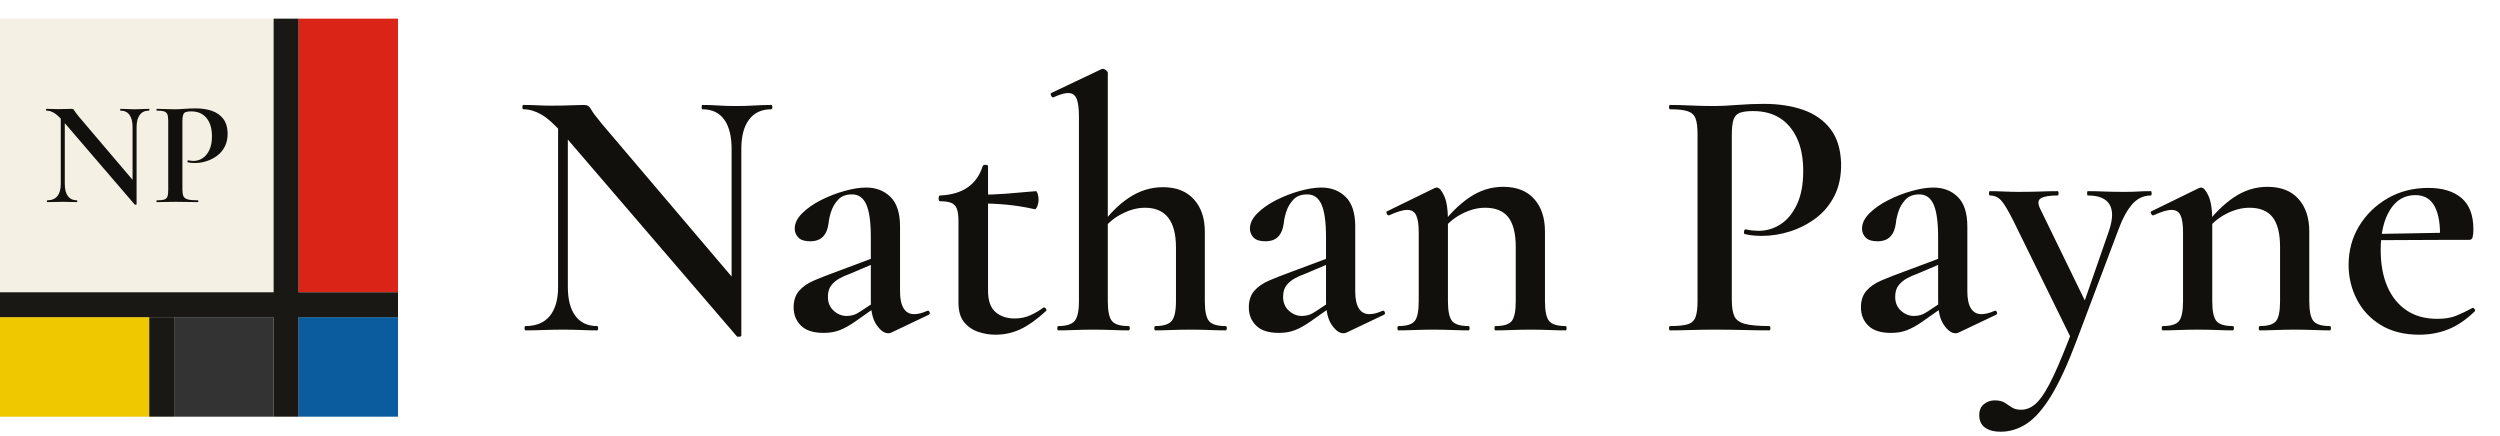
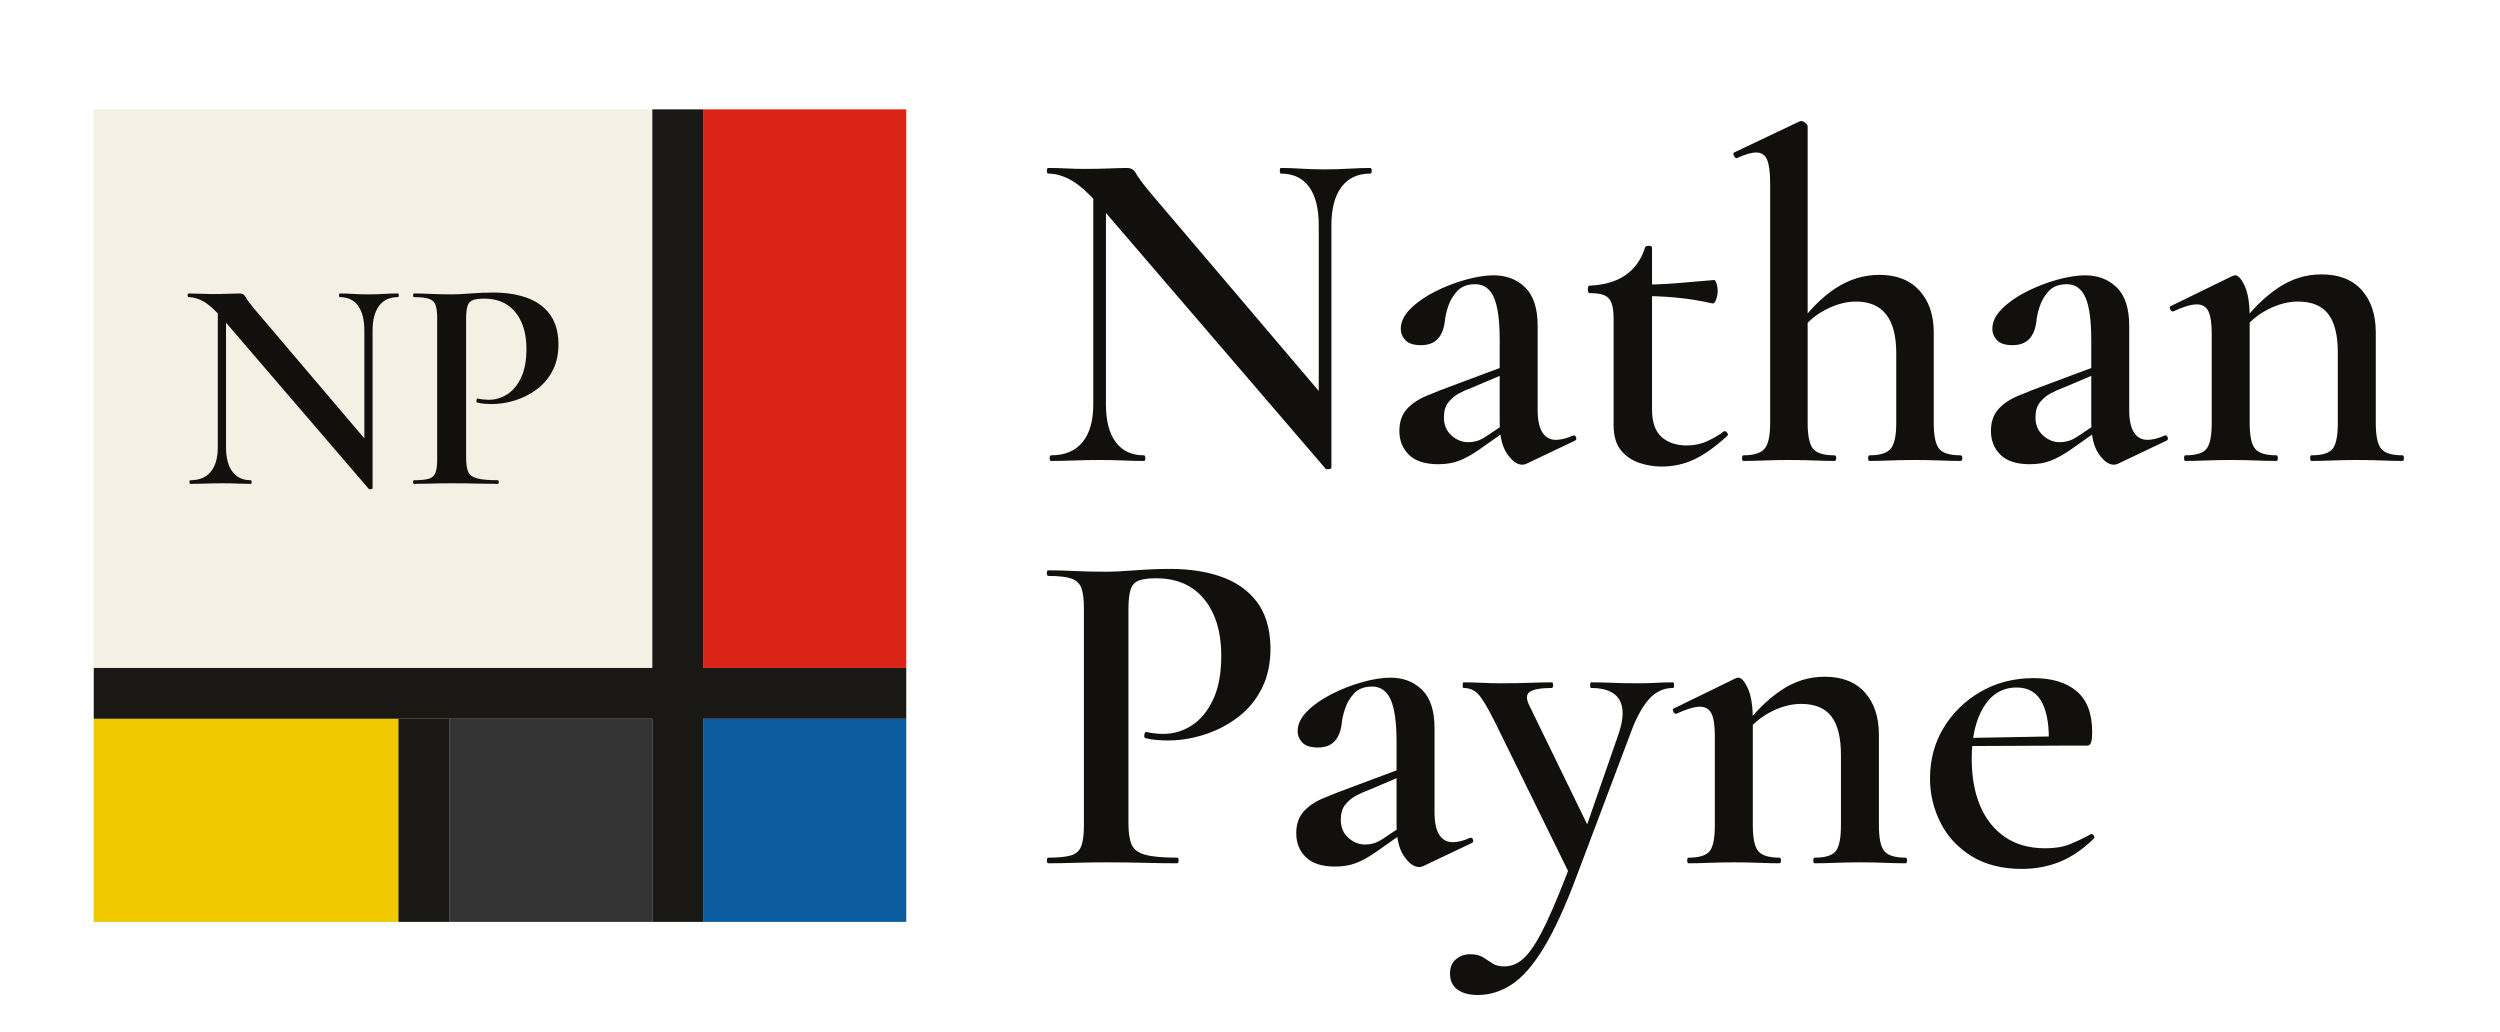
- <svg xmlns="http://www.w3.org/2000/svg" viewBox="0 0 402 70" width="402" height="70" role="img" aria-labelledby="t d">
-   <g transform="translate(0 3)">
-     <g transform="scale(1)">
-       <rect x="0" y="0" width="64" height="64" fill="#f5f0e4" />
-       <rect x="48" y="0" width="16" height="44" fill="#da2418" />
-       <rect x="48" y="48" width="16" height="16" fill="#0a5c9e" />
-       <rect x="0" y="48" width="24" height="16" fill="#f0c800" />
-       <rect x="28" y="48" width="16" height="16" fill="#333333" />
-       <rect x="44" y="0" width="4" height="64" fill="#1a1814" />
-       <rect x="0" y="44" width="64" height="4" fill="#1a1814" />
-       <rect x="24" y="48" width="4" height="16" fill="#1a1814" />
-       <path d="M3-2.904L3-2.904L3-14.448L3.648-14.400L3.648-2.904Q3.648-1.632 4.152-0.960Q4.656-0.288 5.592-0.288L5.592-0.288Q5.664-0.288 5.664-0.144Q5.664 0 5.592 0L5.592 0Q5.088 0 4.548-0.024Q4.008-0.048 3.360-0.048L3.360-0.048Q2.664-0.048 2.028-0.024Q1.392 0 0.840 0L0.840 0Q0.768 0 0.768-0.144Q0.768-0.288 0.840-0.288L0.840-0.288Q1.896-0.288 2.448-0.960Q3-1.632 3-2.904ZM15-3.048L15.192 0.336Q15.192 0.408 15.072 0.420Q14.952 0.432 14.904 0.408L14.904 0.408L3.360-13.032Q2.496-14.016 1.884-14.364Q1.272-14.712 0.696-14.712L0.696-14.712Q0.624-14.712 0.624-14.856Q0.624-15 0.696-15L0.696-15Q1.152-15 1.632-14.976Q2.112-14.952 2.520-14.952L2.520-14.952Q3.240-14.952 3.828-14.976Q4.416-15 4.728-15L4.728-15Q5.040-15 5.184-14.724Q5.328-14.448 5.904-13.752L5.904-13.752L15-3.048ZM15.192-12.072L15.192-12.072L15.192 0.336L14.544-0.384L14.544-12.072Q14.544-13.344 14.052-14.028Q13.560-14.712 12.600-14.712L12.600-14.712Q12.552-14.712 12.552-14.856Q12.552-15 12.600-15L12.600-15Q13.104-15 13.656-14.964Q14.208-14.928 14.856-14.928L14.856-14.928Q15.480-14.928 16.080-14.964Q16.680-15 17.184-15L17.184-15Q17.256-15 17.256-14.856Q17.256-14.712 17.184-14.712L17.184-14.712Q16.224-14.712 15.708-14.028Q15.192-13.344 15.192-12.072Z M22.560-13.008L22.560-2.040Q22.560-1.320 22.728-0.948Q22.896-0.576 23.436-0.432Q23.976-0.288 25.056-0.288L25.056-0.288Q25.128-0.288 25.128-0.144Q25.128 0 25.056 0L25.056 0Q24.288 0 23.388-0.024Q22.488-0.048 21.432-0.048L21.432-0.048Q20.592-0.048 19.824-0.024Q19.056 0 18.456 0L18.456 0Q18.384 0 18.384-0.144Q18.384-0.288 18.456-0.288L18.456-0.288Q19.248-0.288 19.632-0.408Q20.016-0.528 20.148-0.888Q20.280-1.248 20.280-1.944L20.280-1.944L20.280-13.056Q20.280-13.752 20.148-14.100Q20.016-14.448 19.632-14.580Q19.248-14.712 18.456-14.712L18.456-14.712Q18.384-14.712 18.384-14.856Q18.384-15 18.456-15L18.456-15Q19.056-15 19.812-14.964Q20.568-14.928 21.408-14.928L21.408-14.928Q21.984-14.928 22.908-15Q23.832-15.072 24.696-15.072L24.696-15.072Q26.160-15.072 27.300-14.676Q28.440-14.280 29.112-13.416Q29.784-12.552 29.832-11.136L29.832-11.136Q29.856-9.888 29.400-8.976Q28.944-8.064 28.164-7.476Q27.384-6.888 26.448-6.588Q25.512-6.288 24.576-6.288L24.576-6.288Q24.312-6.288 24.012-6.312Q23.712-6.336 23.424-6.408L23.424-6.408Q23.352-6.432 23.376-6.588Q23.400-6.744 23.496-6.720L23.496-6.720Q23.688-6.672 23.928-6.648Q24.168-6.624 24.336-6.624L24.336-6.624Q25.128-6.624 25.800-7.056Q26.472-7.488 26.892-8.376Q27.312-9.264 27.312-10.608L27.312-10.608Q27.312-11.880 26.904-12.768Q26.496-13.656 25.764-14.124Q25.032-14.592 23.976-14.592L23.976-14.592Q23.424-14.592 23.112-14.484Q22.800-14.376 22.680-14.040Q22.560-13.704 22.560-13.008L22.560-13.008Z" fill="#11100d" transform="translate(6.771 29.5)" />
-     </g>
-     <path d="M7.250-7.018L7.250-7.018L7.250-34.916L8.816-34.800L8.816-7.018Q8.816-3.944 10.034-2.320Q11.252-0.696 13.514-0.696L13.514-0.696Q13.688-0.696 13.688-0.348Q13.688 0 13.514 0L13.514 0Q12.296 0 10.991-0.058Q9.686-0.116 8.120-0.116L8.120-0.116Q6.438-0.116 4.901-0.058Q3.364 0 2.030 0L2.030 0Q1.856 0 1.856-0.348Q1.856-0.696 2.030-0.696L2.030-0.696Q4.582-0.696 5.916-2.320Q7.250-3.944 7.250-7.018ZM36.250-7.366L36.714 0.812Q36.714 0.986 36.424 1.015Q36.134 1.044 36.018 0.986L36.018 0.986L8.120-31.494Q6.032-33.872 4.553-34.713Q3.074-35.554 1.682-35.554L1.682-35.554Q1.508-35.554 1.508-35.902Q1.508-36.250 1.682-36.250L1.682-36.250Q2.784-36.250 3.944-36.192Q5.104-36.134 6.090-36.134L6.090-36.134Q7.830-36.134 9.251-36.192Q10.672-36.250 11.426-36.250L11.426-36.250Q12.180-36.250 12.528-35.583Q12.876-34.916 14.268-33.234L14.268-33.234L36.250-7.366ZM36.714-29.174L36.714-29.174L36.714 0.812L35.148-0.928L35.148-29.174Q35.148-32.248 33.959-33.901Q32.770-35.554 30.450-35.554L30.450-35.554Q30.334-35.554 30.334-35.902Q30.334-36.250 30.450-36.250L30.450-36.250Q31.668-36.250 33.002-36.163Q34.336-36.076 35.902-36.076L35.902-36.076Q37.410-36.076 38.860-36.163Q40.310-36.250 41.528-36.250L41.528-36.250Q41.702-36.250 41.702-35.902Q41.702-35.554 41.528-35.554L41.528-35.554Q39.208-35.554 37.961-33.901Q36.714-32.248 36.714-29.174Z M66.816-2.494L60.842 0.348Q60.610 0.464 60.320 0.464L60.320 0.464Q59.392 0.464 58.464-0.870Q57.536-2.204 57.536-4.756L57.536-4.756L57.536-14.964Q57.536-18.618 56.811-20.242Q56.086-21.866 54.520-21.866L54.520-21.866Q53.070-21.866 52.287-21.025Q51.504-20.184 51.156-19.111Q50.808-18.038 50.750-17.284L50.750-17.284Q50.576-15.834 49.851-15.080Q49.126-14.326 47.792-14.326L47.792-14.326Q46.458-14.326 45.878-14.935Q45.298-15.544 45.298-16.356L45.298-16.356Q45.298-17.632 46.487-18.821Q47.676-20.010 49.503-20.938Q51.330-21.866 53.302-22.417Q55.274-22.968 56.782-22.968L56.782-22.968Q59.160-22.968 60.697-21.460Q62.234-19.952 62.234-16.704L62.234-16.704L62.234-6.264Q62.234-4.466 62.814-3.538Q63.394-2.610 64.496-2.610L64.496-2.610Q65.424-2.610 66.584-3.132L66.584-3.132Q66.874-3.248 66.990-2.929Q67.106-2.610 66.816-2.494L66.816-2.494ZM49.938 0.406L49.938 0.406Q47.502 0.406 46.313-0.754Q45.124-1.914 45.124-3.712L45.124-3.712Q45.124-5.336 45.994-6.351Q46.864-7.366 48.430-8.033Q49.996-8.700 51.910-9.396L51.910-9.396L58.116-11.716L58.290-10.846L54.056-9.048Q53.360-8.816 52.548-8.381Q51.736-7.946 51.185-7.250Q50.634-6.554 50.634-5.394L50.634-5.394Q50.634-4.002 51.562-3.161Q52.490-2.320 53.650-2.320L53.650-2.320Q54.172-2.320 54.694-2.465Q55.216-2.610 55.912-3.074L55.912-3.074L59.044-5.162L59.102-4.292L54.984-1.392Q53.650-0.464 52.519-0.029Q51.388 0.406 49.938 0.406Z M77.546 0.696L77.546 0.696Q76.154 0.696 74.791 0.232Q73.428-0.232 72.529-1.334Q71.630-2.436 71.630-4.466L71.630-4.466L71.630-17.574Q71.630-18.850 71.369-19.546Q71.108-20.242 70.470-20.503Q69.832-20.764 68.672-20.764L68.672-20.764Q68.440-20.764 68.440-21.228Q68.440-21.692 68.672-21.692L68.672-21.692Q71.398-21.808 73.109-22.997Q74.820-24.186 75.516-26.390L75.516-26.390Q75.574-26.622 75.980-26.622Q76.386-26.622 76.386-26.390L76.386-26.390L76.386-6.380Q76.386-4.002 77.575-2.958Q78.764-1.914 80.678-1.914L80.678-1.914Q82.070-1.914 83.259-2.465Q84.448-3.016 85.260-3.654L85.260-3.654Q85.434-3.770 85.666-3.509Q85.898-3.248 85.666-3.074L85.666-3.074Q83.520-1.102 81.635-0.203Q79.750 0.696 77.546 0.696ZM83.868-19.488L83.868-19.488Q81.548-20.010 79.373-20.213Q77.198-20.416 74.704-20.416L74.704-20.416L74.704-21.808Q77.082-21.808 79.315-21.982Q81.548-22.156 84.100-22.388L84.100-22.388Q84.216-22.388 84.361-21.982Q84.506-21.576 84.506-20.996L84.506-20.996Q84.506-20.474 84.303-19.952Q84.100-19.430 83.868-19.488Z M87.696 0L87.696 0Q87.522 0 87.522-0.348Q87.522-0.696 87.696-0.696L87.696-0.696Q89.610-0.696 90.306-1.508Q91.002-2.320 91.002-4.698L91.002-4.698L91.002-34.336Q91.002-36.366 90.625-37.265Q90.248-38.164 89.262-38.164L89.262-38.164Q88.392-38.164 86.884-37.468L86.884-37.468Q86.710-37.410 86.536-37.729Q86.362-38.048 86.536-38.164L86.536-38.164L94.598-41.992Q94.714-42.050 94.743-42.050Q94.772-42.050 94.830-42.050L94.830-42.050Q95.120-42.050 95.381-41.818Q95.642-41.586 95.642-41.412L95.642-41.412L95.642-4.698Q95.642-2.320 96.309-1.508Q96.976-0.696 98.948-0.696L98.948-0.696Q99.180-0.696 99.180-0.348Q99.180 0 98.948 0L98.948 0Q97.846 0 96.425-0.058Q95.004-0.116 93.322-0.116L93.322-0.116Q91.698-0.116 90.248-0.058Q88.798 0 87.696 0ZM103.298 0L103.298 0Q103.124 0 103.124-0.348Q103.124-0.696 103.298-0.696L103.298-0.696Q105.212-0.696 105.908-1.508Q106.604-2.320 106.604-4.698L106.604-4.698L106.604-13.340Q106.604-19.720 101.616-19.720L101.616-19.720Q99.760-19.720 97.788-18.676Q95.816-17.632 94.598-15.834L94.598-15.834L94.308-16.530Q96.512-19.662 99.064-21.344Q101.616-23.026 104.516-23.026L104.516-23.026Q107.706-23.026 109.475-21.083Q111.244-19.140 111.244-15.892L111.244-15.892L111.244-4.698Q111.244-2.320 111.911-1.508Q112.578-0.696 114.550-0.696L114.550-0.696Q114.782-0.696 114.782-0.348Q114.782 0 114.550 0L114.550 0Q113.448 0 112.027-0.058Q110.606-0.116 108.924-0.116L108.924-0.116Q107.300-0.116 105.850-0.058Q104.400 0 103.298 0Z M140.012-2.494L134.038 0.348Q133.806 0.464 133.516 0.464L133.516 0.464Q132.588 0.464 131.660-0.870Q130.732-2.204 130.732-4.756L130.732-4.756L130.732-14.964Q130.732-18.618 130.007-20.242Q129.282-21.866 127.716-21.866L127.716-21.866Q126.266-21.866 125.483-21.025Q124.700-20.184 124.352-19.111Q124.004-18.038 123.946-17.284L123.946-17.284Q123.772-15.834 123.047-15.080Q122.322-14.326 120.988-14.326L120.988-14.326Q119.654-14.326 119.074-14.935Q118.494-15.544 118.494-16.356L118.494-16.356Q118.494-17.632 119.683-18.821Q120.872-20.010 122.699-20.938Q124.526-21.866 126.498-22.417Q128.470-22.968 129.978-22.968L129.978-22.968Q132.356-22.968 133.893-21.460Q135.430-19.952 135.430-16.704L135.430-16.704L135.430-6.264Q135.430-4.466 136.010-3.538Q136.590-2.610 137.692-2.610L137.692-2.610Q138.620-2.610 139.780-3.132L139.780-3.132Q140.070-3.248 140.186-2.929Q140.302-2.610 140.012-2.494L140.012-2.494ZM123.134 0.406L123.134 0.406Q120.698 0.406 119.509-0.754Q118.320-1.914 118.320-3.712L118.320-3.712Q118.320-5.336 119.190-6.351Q120.060-7.366 121.626-8.033Q123.192-8.700 125.106-9.396L125.106-9.396L131.312-11.716L131.486-10.846L127.252-9.048Q126.556-8.816 125.744-8.381Q124.932-7.946 124.381-7.250Q123.830-6.554 123.830-5.394L123.830-5.394Q123.830-4.002 124.758-3.161Q125.686-2.320 126.846-2.320L126.846-2.320Q127.368-2.320 127.890-2.465Q128.412-2.610 129.108-3.074L129.108-3.074L132.240-5.162L132.298-4.292L128.180-1.392Q126.846-0.464 125.715-0.029Q124.584 0.406 123.134 0.406Z M157.992 0L157.992 0Q157.818 0 157.818-0.348Q157.818-0.696 157.992-0.696L157.992-0.696Q159.964-0.696 160.602-1.508Q161.240-2.320 161.240-4.698L161.240-4.698L161.240-13.398Q161.240-16.646 160.051-18.183Q158.862-19.720 156.310-19.720L156.310-19.720Q154.454-19.720 152.511-18.705Q150.568-17.690 149.292-15.892L149.292-15.892L149.002-16.588Q151.264-19.662 153.787-21.373Q156.310-23.084 159.210-23.084L159.210-23.084Q162.458-23.084 164.198-21.141Q165.938-19.198 165.938-15.892L165.938-15.892L165.938-4.698Q165.938-2.320 166.605-1.508Q167.272-0.696 169.244-0.696L169.244-0.696Q169.418-0.696 169.418-0.348Q169.418 0 169.244 0L169.244 0Q168.142 0 166.692-0.058Q165.242-0.116 163.618-0.116L163.618-0.116Q162.052-0.116 160.573-0.058Q159.094 0 157.992 0ZM142.390 0L142.390 0Q142.216 0 142.216-0.348Q142.216-0.696 142.390-0.696L142.390-0.696Q144.362-0.696 145-1.508Q145.638-2.320 145.638-4.698L145.638-4.698L145.638-15.776Q145.638-17.632 145.232-18.502Q144.826-19.372 143.782-19.372L143.782-19.372Q143.260-19.372 142.506-19.140Q141.752-18.908 140.882-18.502L140.882-18.502Q140.650-18.444 140.505-18.763Q140.360-19.082 140.534-19.140L140.534-19.140L148.132-22.852Q148.422-22.968 148.538-22.968L148.538-22.968Q149.118-22.968 149.727-21.634Q150.336-20.300 150.336-17.748L150.336-17.748L150.336-4.698Q150.336-2.320 151.003-1.508Q151.670-0.696 153.642-0.696L153.642-0.696Q153.816-0.696 153.816-0.348Q153.816 0 153.642 0L153.642 0Q152.540 0 151.090-0.058Q149.640-0.116 148.016-0.116L148.016-0.116Q146.450-0.116 144.971-0.058Q143.492 0 142.390 0Z  M195.982-31.436L195.982-4.930Q195.982-3.190 196.388-2.291Q196.794-1.392 198.099-1.044Q199.404-0.696 202.014-0.696L202.014-0.696Q202.188-0.696 202.188-0.348Q202.188 0 202.014 0L202.014 0Q200.158 0 197.983-0.058Q195.808-0.116 193.256-0.116L193.256-0.116Q191.226-0.116 189.370-0.058Q187.514 0 186.064 0L186.064 0Q185.890 0 185.890-0.348Q185.890-0.696 186.064-0.696L186.064-0.696Q187.978-0.696 188.906-0.986Q189.834-1.276 190.153-2.146Q190.472-3.016 190.472-4.698L190.472-4.698L190.472-31.552Q190.472-33.234 190.153-34.075Q189.834-34.916 188.906-35.235Q187.978-35.554 186.064-35.554L186.064-35.554Q185.890-35.554 185.890-35.902Q185.890-36.250 186.064-36.250L186.064-36.250Q187.514-36.250 189.341-36.163Q191.168-36.076 193.198-36.076L193.198-36.076Q194.590-36.076 196.823-36.250Q199.056-36.424 201.144-36.424L201.144-36.424Q204.682-36.424 207.437-35.467Q210.192-34.510 211.816-32.422Q213.440-30.334 213.556-26.912L213.556-26.912Q213.614-23.896 212.512-21.692Q211.410-19.488 209.525-18.067Q207.640-16.646 205.378-15.921Q203.116-15.196 200.854-15.196L200.854-15.196Q200.216-15.196 199.491-15.254Q198.766-15.312 198.070-15.486L198.070-15.486Q197.896-15.544 197.954-15.921Q198.012-16.298 198.244-16.240L198.244-16.240Q198.708-16.124 199.288-16.066Q199.868-16.008 200.274-16.008L200.274-16.008Q202.188-16.008 203.812-17.052Q205.436-18.096 206.451-20.242Q207.466-22.388 207.466-25.636L207.466-25.636Q207.466-28.710 206.480-30.856Q205.494-33.002 203.725-34.133Q201.956-35.264 199.404-35.264L199.404-35.264Q198.070-35.264 197.316-35.003Q196.562-34.742 196.272-33.930Q195.982-33.118 195.982-31.436L195.982-31.436Z M238.438-2.494L232.464 0.348Q232.232 0.464 231.942 0.464L231.942 0.464Q231.014 0.464 230.086-0.870Q229.158-2.204 229.158-4.756L229.158-4.756L229.158-14.964Q229.158-18.618 228.433-20.242Q227.708-21.866 226.142-21.866L226.142-21.866Q224.692-21.866 223.909-21.025Q223.126-20.184 222.778-19.111Q222.430-18.038 222.372-17.284L222.372-17.284Q222.198-15.834 221.473-15.080Q220.748-14.326 219.414-14.326L219.414-14.326Q218.080-14.326 217.500-14.935Q216.920-15.544 216.920-16.356L216.920-16.356Q216.920-17.632 218.109-18.821Q219.298-20.010 221.125-20.938Q222.952-21.866 224.924-22.417Q226.896-22.968 228.404-22.968L228.404-22.968Q230.782-22.968 232.319-21.460Q233.856-19.952 233.856-16.704L233.856-16.704L233.856-6.264Q233.856-4.466 234.436-3.538Q235.016-2.610 236.118-2.610L236.118-2.610Q237.046-2.610 238.206-3.132L238.206-3.132Q238.496-3.248 238.612-2.929Q238.728-2.610 238.438-2.494L238.438-2.494ZM221.560 0.406L221.560 0.406Q219.124 0.406 217.935-0.754Q216.746-1.914 216.746-3.712L216.746-3.712Q216.746-5.336 217.616-6.351Q218.486-7.366 220.052-8.033Q221.618-8.700 223.532-9.396L223.532-9.396L229.738-11.716L229.912-10.846L225.678-9.048Q224.982-8.816 224.170-8.381Q223.358-7.946 222.807-7.250Q222.256-6.554 222.256-5.394L222.256-5.394Q222.256-4.002 223.184-3.161Q224.112-2.320 225.272-2.320L225.272-2.320Q225.794-2.320 226.316-2.465Q226.838-2.610 227.534-3.074L227.534-3.074L230.666-5.162L230.724-4.292L226.606-1.392Q225.272-0.464 224.141-0.029Q223.010 0.406 221.560 0.406Z M263.378-22.388L263.378-22.388Q263.494-22.388 263.494-22.040Q263.494-21.692 263.378-21.692L263.378-21.692Q261.580-21.692 260.333-20.242Q259.086-18.792 258.100-16.066L258.100-16.066L251.430 1.624Q249.342 7.192 247.399 10.411Q245.456 13.630 243.455 14.964Q241.454 16.298 239.192 16.298L239.192 16.298Q237.626 16.298 236.698 15.631Q235.770 14.964 235.770 13.630L235.770 13.630Q235.770 12.470 236.524 11.861Q237.278 11.252 238.264 11.252L238.264 11.252Q239.250 11.252 239.859 11.629Q240.468 12.006 241.019 12.383Q241.570 12.760 242.498 12.760L242.498 12.760Q243.948 12.760 245.137 11.513Q246.326 10.266 247.718 7.308Q249.110 4.350 251.024-0.754L251.024-0.754L250.850 1.914L241.280-17.574Q240.004-20.126 239.279-20.909Q238.554-21.692 237.452-21.692L237.452-21.692Q237.336-21.692 237.336-22.040Q237.336-22.388 237.452-22.388L237.452-22.388Q238.554-22.388 239.743-22.330Q240.932-22.272 242.034-22.272L242.034-22.272Q244.064-22.272 245.601-22.330Q247.138-22.388 248.356-22.388L248.356-22.388Q248.530-22.388 248.530-22.040Q248.530-21.692 248.356-21.692L248.356-21.692Q246.384-21.692 245.659-21.228Q244.934-20.764 245.630-19.430L245.630-19.430L253.170-3.944L251.372-0.870L256.650-16.066Q257.578-18.850 256.708-20.271Q255.838-21.692 253.228-21.692L253.228-21.692Q253.112-21.692 253.112-22.040Q253.112-22.388 253.228-22.388L253.228-22.388Q254.620-22.388 255.867-22.330Q257.114-22.272 259.086-22.272L259.086-22.272Q260.420-22.272 261.290-22.330Q262.160-22.388 263.378-22.388Z M280.894 0L280.894 0Q280.720 0 280.720-0.348Q280.720-0.696 280.894-0.696L280.894-0.696Q282.866-0.696 283.504-1.508Q284.142-2.320 284.142-4.698L284.142-4.698L284.142-13.398Q284.142-16.646 282.953-18.183Q281.764-19.720 279.212-19.720L279.212-19.720Q277.356-19.720 275.413-18.705Q273.470-17.690 272.194-15.892L272.194-15.892L271.904-16.588Q274.166-19.662 276.689-21.373Q279.212-23.084 282.112-23.084L282.112-23.084Q285.360-23.084 287.100-21.141Q288.840-19.198 288.840-15.892L288.840-15.892L288.840-4.698Q288.840-2.320 289.507-1.508Q290.174-0.696 292.146-0.696L292.146-0.696Q292.320-0.696 292.320-0.348Q292.320 0 292.146 0L292.146 0Q291.044 0 289.594-0.058Q288.144-0.116 286.520-0.116L286.520-0.116Q284.954-0.116 283.475-0.058Q281.996 0 280.894 0ZM265.292 0L265.292 0Q265.118 0 265.118-0.348Q265.118-0.696 265.292-0.696L265.292-0.696Q267.264-0.696 267.902-1.508Q268.540-2.320 268.540-4.698L268.540-4.698L268.540-15.776Q268.540-17.632 268.134-18.502Q267.728-19.372 266.684-19.372L266.684-19.372Q266.162-19.372 265.408-19.140Q264.654-18.908 263.784-18.502L263.784-18.502Q263.552-18.444 263.407-18.763Q263.262-19.082 263.436-19.140L263.436-19.140L271.034-22.852Q271.324-22.968 271.440-22.968L271.440-22.968Q272.020-22.968 272.629-21.634Q273.238-20.300 273.238-17.748L273.238-17.748L273.238-4.698Q273.238-2.320 273.905-1.508Q274.572-0.696 276.544-0.696L276.544-0.696Q276.718-0.696 276.718-0.348Q276.718 0 276.544 0L276.544 0Q275.442 0 273.992-0.058Q272.542-0.116 270.918-0.116L270.918-0.116Q269.352-0.116 267.873-0.058Q266.394 0 265.292 0Z M306.530 0.696L306.530 0.696Q302.876 0.696 300.324-0.870Q297.772-2.436 296.467-5.017Q295.162-7.598 295.162-10.498L295.162-10.498Q295.162-13.978 296.844-16.762Q298.526-19.546 301.426-21.228Q304.326-22.910 307.980-22.910L307.980-22.910Q311.402-22.910 313.316-21.286Q315.230-19.662 315.230-16.240L315.230-16.240Q315.230-15.486 315.114-15.022Q314.998-14.558 314.592-14.558L314.592-14.558L309.836-14.558Q310.010-17.922 309.053-19.836Q308.096-21.750 305.892-21.750L305.892-21.750Q303.282-21.750 301.803-19.343Q300.324-16.936 300.324-12.934L300.324-12.934Q300.324-9.570 301.368-7.105Q302.412-4.640 304.442-3.248Q306.472-1.856 309.430-1.856L309.430-1.856Q311.228-1.856 312.446-2.349Q313.664-2.842 315.056-3.596L315.056-3.596Q315.172-3.712 315.375-3.480Q315.578-3.248 315.462-3.074L315.462-3.074Q313.374-1.044 311.199-0.174Q309.024 0.696 306.530 0.696ZM311.460-14.558L298.642-14.500L298.584-15.486L311.460-15.718L311.460-14.558Z" fill="#11100d" transform="translate(82.492 50.125)" />
+ <svg xmlns="http://www.w3.org/2000/svg" viewBox="0 0 320 132" width="320" height="132" role="img" aria-labelledby="t d">
+   <g transform="translate(12 14) scale(1.625)">
+     <rect x="0" y="0" width="64" height="64" fill="#f5f0e4" />
+     <rect x="48" y="0" width="16" height="44" fill="#da2418" />
+     <rect x="48" y="48" width="16" height="16" fill="#0a5c9e" />
+     <rect x="0" y="48" width="24" height="16" fill="#f0c800" />
+     <rect x="28" y="48" width="16" height="16" fill="#333333" />
+     <rect x="44" y="0" width="4" height="64" fill="#1a1814" />
+     <rect x="0" y="44" width="64" height="4" fill="#1a1814" />
+     <rect x="24" y="48" width="4" height="16" fill="#1a1814" />
+     <path d="M3-2.904L3-2.904L3-14.448L3.648-14.400L3.648-2.904Q3.648-1.632 4.152-0.960Q4.656-0.288 5.592-0.288L5.592-0.288Q5.664-0.288 5.664-0.144Q5.664 0 5.592 0L5.592 0Q5.088 0 4.548-0.024Q4.008-0.048 3.360-0.048L3.360-0.048Q2.664-0.048 2.028-0.024Q1.392 0 0.840 0L0.840 0Q0.768 0 0.768-0.144Q0.768-0.288 0.840-0.288L0.840-0.288Q1.896-0.288 2.448-0.960Q3-1.632 3-2.904ZM15-3.048L15.192 0.336Q15.192 0.408 15.072 0.420Q14.952 0.432 14.904 0.408L14.904 0.408L3.360-13.032Q2.496-14.016 1.884-14.364Q1.272-14.712 0.696-14.712L0.696-14.712Q0.624-14.712 0.624-14.856Q0.624-15 0.696-15L0.696-15Q1.152-15 1.632-14.976Q2.112-14.952 2.520-14.952L2.520-14.952Q3.240-14.952 3.828-14.976Q4.416-15 4.728-15L4.728-15Q5.040-15 5.184-14.724Q5.328-14.448 5.904-13.752L5.904-13.752L15-3.048ZM15.192-12.072L15.192-12.072L15.192 0.336L14.544-0.384L14.544-12.072Q14.544-13.344 14.052-14.028Q13.560-14.712 12.600-14.712L12.600-14.712Q12.552-14.712 12.552-14.856Q12.552-15 12.600-15L12.600-15Q13.104-15 13.656-14.964Q14.208-14.928 14.856-14.928L14.856-14.928Q15.480-14.928 16.080-14.964Q16.680-15 17.184-15L17.184-15Q17.256-15 17.256-14.856Q17.256-14.712 17.184-14.712L17.184-14.712Q16.224-14.712 15.708-14.028Q15.192-13.344 15.192-12.072Z M22.560-13.008L22.560-2.040Q22.560-1.320 22.728-0.948Q22.896-0.576 23.436-0.432Q23.976-0.288 25.056-0.288L25.056-0.288Q25.128-0.288 25.128-0.144Q25.128 0 25.056 0L25.056 0Q24.288 0 23.388-0.024Q22.488-0.048 21.432-0.048L21.432-0.048Q20.592-0.048 19.824-0.024Q19.056 0 18.456 0L18.456 0Q18.384 0 18.384-0.144Q18.384-0.288 18.456-0.288L18.456-0.288Q19.248-0.288 19.632-0.408Q20.016-0.528 20.148-0.888Q20.280-1.248 20.280-1.944L20.280-1.944L20.280-13.056Q20.280-13.752 20.148-14.100Q20.016-14.448 19.632-14.580Q19.248-14.712 18.456-14.712L18.456-14.712Q18.384-14.712 18.384-14.856Q18.384-15 18.456-15L18.456-15Q19.056-15 19.812-14.964Q20.568-14.928 21.408-14.928L21.408-14.928Q21.984-14.928 22.908-15Q23.832-15.072 24.696-15.072L24.696-15.072Q26.160-15.072 27.300-14.676Q28.440-14.280 29.112-13.416Q29.784-12.552 29.832-11.136L29.832-11.136Q29.856-9.888 29.400-8.976Q28.944-8.064 28.164-7.476Q27.384-6.888 26.448-6.588Q25.512-6.288 24.576-6.288L24.576-6.288Q24.312-6.288 24.012-6.312Q23.712-6.336 23.424-6.408L23.424-6.408Q23.352-6.432 23.376-6.588Q23.400-6.744 23.496-6.720L23.496-6.720Q23.688-6.672 23.928-6.648Q24.168-6.624 24.336-6.624L24.336-6.624Q25.128-6.624 25.800-7.056Q26.472-7.488 26.892-8.376Q27.312-9.264 27.312-10.608L27.312-10.608Q27.312-11.880 26.904-12.768Q26.496-13.656 25.764-14.124Q25.032-14.592 23.976-14.592L23.976-14.592Q23.424-14.592 23.112-14.484Q22.800-14.376 22.680-14.040Q22.560-13.704 22.560-13.008L22.560-13.008Z" fill="#11100d" transform="translate(6.771 29.5)" />
  </g>
+   <path d="M7.500-7.260L7.500-7.260L7.500-36.120L9.120-36L9.120-7.260Q9.120-4.080 10.380-2.400Q11.640-0.720 13.980-0.720L13.980-0.720Q14.160-0.720 14.160-0.360Q14.160 0 13.980 0L13.980 0Q12.720 0 11.370-0.060Q10.020-0.120 8.400-0.120L8.400-0.120Q6.660-0.120 5.070-0.060Q3.480 0 2.100 0L2.100 0Q1.920 0 1.920-0.360Q1.920-0.720 2.100-0.720L2.100-0.720Q4.740-0.720 6.120-2.400Q7.500-4.080 7.500-7.260ZM37.500-7.620L37.980 0.840Q37.980 1.020 37.680 1.050Q37.380 1.080 37.260 1.020L37.260 1.020L8.400-32.580Q6.240-35.040 4.710-35.910Q3.180-36.780 1.740-36.780L1.740-36.780Q1.560-36.780 1.560-37.140Q1.560-37.500 1.740-37.500L1.740-37.500Q2.880-37.500 4.080-37.440Q5.280-37.380 6.300-37.380L6.300-37.380Q8.100-37.380 9.570-37.440Q11.040-37.500 11.820-37.500L11.820-37.500Q12.600-37.500 12.960-36.810Q13.320-36.120 14.760-34.380L14.760-34.380L37.500-7.620ZM37.980-30.180L37.980-30.180L37.980 0.840L36.360-0.960L36.360-30.180Q36.360-33.360 35.130-35.070Q33.900-36.780 31.500-36.780L31.500-36.780Q31.380-36.780 31.380-37.140Q31.380-37.500 31.500-37.500L31.500-37.500Q32.760-37.500 34.140-37.410Q35.520-37.320 37.140-37.320L37.140-37.320Q38.700-37.320 40.200-37.410Q41.700-37.500 42.960-37.500L42.960-37.500Q43.140-37.500 43.140-37.140Q43.140-36.780 42.960-36.780L42.960-36.780Q40.560-36.780 39.270-35.070Q37.980-33.360 37.980-30.180Z M69.120-2.580L62.940 0.360Q62.700 0.480 62.400 0.480L62.400 0.480Q61.440 0.480 60.480-0.900Q59.520-2.280 59.520-4.920L59.520-4.920L59.520-15.480Q59.520-19.260 58.770-20.940Q58.020-22.620 56.400-22.620L56.400-22.620Q54.900-22.620 54.090-21.750Q53.280-20.880 52.920-19.770Q52.560-18.660 52.500-17.880L52.500-17.880Q52.320-16.380 51.570-15.600Q50.820-14.820 49.440-14.820L49.440-14.820Q48.060-14.820 47.460-15.450Q46.860-16.080 46.860-16.920L46.860-16.920Q46.860-18.240 48.090-19.470Q49.320-20.700 51.210-21.660Q53.100-22.620 55.140-23.190Q57.180-23.760 58.740-23.760L58.740-23.760Q61.200-23.760 62.790-22.200Q64.380-20.640 64.380-17.280L64.380-17.280L64.380-6.480Q64.380-4.620 64.980-3.660Q65.580-2.700 66.720-2.700L66.720-2.700Q67.680-2.700 68.880-3.240L68.880-3.240Q69.180-3.360 69.300-3.030Q69.420-2.700 69.120-2.580L69.120-2.580ZM51.660 0.420L51.660 0.420Q49.140 0.420 47.910-0.780Q46.680-1.980 46.680-3.840L46.680-3.840Q46.680-5.520 47.580-6.570Q48.480-7.620 50.100-8.310Q51.720-9 53.700-9.720L53.700-9.720L60.120-12.120L60.300-11.220L55.920-9.360Q55.200-9.120 54.360-8.670Q53.520-8.220 52.950-7.500Q52.380-6.780 52.380-5.580L52.380-5.580Q52.380-4.140 53.340-3.270Q54.300-2.400 55.500-2.400L55.500-2.400Q56.040-2.400 56.580-2.550Q57.120-2.700 57.840-3.180L57.840-3.180L61.080-5.340L61.140-4.440L56.880-1.440Q55.500-0.480 54.330-0.030Q53.160 0.420 51.660 0.420Z M80.220 0.720L80.220 0.720Q78.780 0.720 77.370 0.240Q75.960-0.240 75.030-1.380Q74.100-2.520 74.100-4.620L74.100-4.620L74.100-18.180Q74.100-19.500 73.830-20.220Q73.560-20.940 72.900-21.210Q72.240-21.480 71.040-21.480L71.040-21.480Q70.800-21.480 70.800-21.960Q70.800-22.440 71.040-22.440L71.040-22.440Q73.860-22.560 75.630-23.790Q77.400-25.020 78.120-27.300L78.120-27.300Q78.180-27.540 78.600-27.540Q79.020-27.540 79.020-27.300L79.020-27.300L79.020-6.600Q79.020-4.140 80.250-3.060Q81.480-1.980 83.460-1.980L83.460-1.980Q84.900-1.980 86.130-2.550Q87.360-3.120 88.200-3.780L88.200-3.780Q88.380-3.900 88.620-3.630Q88.860-3.360 88.620-3.180L88.620-3.180Q86.400-1.140 84.450-0.210Q82.500 0.720 80.220 0.720ZM86.760-20.160L86.760-20.160Q84.360-20.700 82.110-20.910Q79.860-21.120 77.280-21.120L77.280-21.120L77.280-22.560Q79.740-22.560 82.050-22.740Q84.360-22.920 87-23.160L87-23.160Q87.120-23.160 87.270-22.740Q87.420-22.320 87.420-21.720L87.420-21.720Q87.420-21.180 87.210-20.640Q87-20.100 86.760-20.160Z M90.720 0L90.720 0Q90.540 0 90.540-0.360Q90.540-0.720 90.720-0.720L90.720-0.720Q92.700-0.720 93.420-1.560Q94.140-2.400 94.140-4.860L94.140-4.860L94.140-35.520Q94.140-37.620 93.750-38.550Q93.360-39.480 92.340-39.480L92.340-39.480Q91.440-39.480 89.880-38.760L89.880-38.760Q89.700-38.700 89.520-39.030Q89.340-39.360 89.520-39.480L89.520-39.480L97.860-43.440Q97.980-43.500 98.010-43.500Q98.040-43.500 98.100-43.500L98.100-43.500Q98.400-43.500 98.670-43.260Q98.940-43.020 98.940-42.840L98.940-42.840L98.940-4.860Q98.940-2.400 99.630-1.560Q100.320-0.720 102.360-0.720L102.360-0.720Q102.600-0.720 102.600-0.360Q102.600 0 102.360 0L102.360 0Q101.220 0 99.750-0.060Q98.280-0.120 96.540-0.120L96.540-0.120Q94.860-0.120 93.360-0.060Q91.860 0 90.720 0ZM106.860 0L106.860 0Q106.680 0 106.680-0.360Q106.680-0.720 106.860-0.720L106.860-0.720Q108.840-0.720 109.560-1.560Q110.280-2.400 110.280-4.860L110.280-4.860L110.280-13.800Q110.280-20.400 105.120-20.400L105.120-20.400Q103.200-20.400 101.160-19.320Q99.120-18.240 97.860-16.380L97.860-16.380L97.560-17.100Q99.840-20.340 102.480-22.080Q105.120-23.820 108.120-23.820L108.120-23.820Q111.420-23.820 113.250-21.810Q115.080-19.800 115.080-16.440L115.080-16.440L115.080-4.860Q115.080-2.400 115.770-1.560Q116.460-0.720 118.500-0.720L118.500-0.720Q118.740-0.720 118.740-0.360Q118.740 0 118.500 0L118.500 0Q117.360 0 115.890-0.060Q114.420-0.120 112.680-0.120L112.680-0.120Q111-0.120 109.500-0.060Q108 0 106.860 0Z M144.840-2.580L138.660 0.360Q138.420 0.480 138.120 0.480L138.120 0.480Q137.160 0.480 136.200-0.900Q135.240-2.280 135.240-4.920L135.240-4.920L135.240-15.480Q135.240-19.260 134.490-20.940Q133.740-22.620 132.120-22.620L132.120-22.620Q130.620-22.620 129.810-21.750Q129-20.880 128.640-19.770Q128.280-18.660 128.220-17.880L128.220-17.880Q128.040-16.380 127.290-15.600Q126.540-14.820 125.160-14.820L125.160-14.820Q123.780-14.820 123.180-15.450Q122.580-16.080 122.580-16.920L122.580-16.920Q122.580-18.240 123.810-19.470Q125.040-20.700 126.930-21.660Q128.820-22.620 130.860-23.190Q132.900-23.760 134.460-23.760L134.460-23.760Q136.920-23.760 138.510-22.200Q140.100-20.640 140.100-17.280L140.100-17.280L140.100-6.480Q140.100-4.620 140.700-3.660Q141.300-2.700 142.440-2.700L142.440-2.700Q143.400-2.700 144.600-3.240L144.600-3.240Q144.900-3.360 145.020-3.030Q145.140-2.700 144.840-2.580L144.840-2.580ZM127.380 0.420L127.380 0.420Q124.860 0.420 123.630-0.780Q122.400-1.980 122.400-3.840L122.400-3.840Q122.400-5.520 123.300-6.570Q124.200-7.620 125.820-8.310Q127.440-9 129.420-9.720L129.420-9.720L135.840-12.120L136.020-11.220L131.640-9.360Q130.920-9.120 130.080-8.670Q129.240-8.220 128.670-7.500Q128.100-6.780 128.100-5.580L128.100-5.580Q128.100-4.140 129.060-3.270Q130.020-2.400 131.220-2.400L131.220-2.400Q131.760-2.400 132.300-2.550Q132.840-2.700 133.560-3.180L133.560-3.180L136.800-5.340L136.860-4.440L132.600-1.440Q131.220-0.480 130.050-0.030Q128.880 0.420 127.380 0.420Z M163.440 0L163.440 0Q163.260 0 163.260-0.360Q163.260-0.720 163.440-0.720L163.440-0.720Q165.480-0.720 166.140-1.560Q166.800-2.400 166.800-4.860L166.800-4.860L166.800-13.860Q166.800-17.220 165.570-18.810Q164.340-20.400 161.700-20.400L161.700-20.400Q159.780-20.400 157.770-19.350Q155.760-18.300 154.440-16.440L154.440-16.440L154.140-17.160Q156.480-20.340 159.090-22.110Q161.700-23.880 164.700-23.880L164.700-23.880Q168.060-23.880 169.860-21.870Q171.660-19.860 171.660-16.440L171.660-16.440L171.660-4.860Q171.660-2.400 172.350-1.560Q173.040-0.720 175.080-0.720L175.080-0.720Q175.260-0.720 175.260-0.360Q175.260 0 175.080 0L175.080 0Q173.940 0 172.440-0.060Q170.940-0.120 169.260-0.120L169.260-0.120Q167.640-0.120 166.110-0.060Q164.580 0 163.440 0ZM147.300 0L147.300 0Q147.120 0 147.120-0.360Q147.120-0.720 147.300-0.720L147.300-0.720Q149.340-0.720 150-1.560Q150.660-2.400 150.660-4.860L150.660-4.860L150.660-16.320Q150.660-18.240 150.240-19.140Q149.820-20.040 148.740-20.040L148.740-20.040Q148.200-20.040 147.420-19.800Q146.640-19.560 145.740-19.140L145.740-19.140Q145.500-19.080 145.350-19.410Q145.200-19.740 145.380-19.800L145.380-19.800L153.240-23.640Q153.540-23.760 153.660-23.760L153.660-23.760Q154.260-23.760 154.890-22.380Q155.520-21 155.520-18.360L155.520-18.360L155.520-4.860Q155.520-2.400 156.210-1.560Q156.900-0.720 158.940-0.720L158.940-0.720Q159.120-0.720 159.120-0.360Q159.120 0 158.940 0L158.940 0Q157.800 0 156.300-0.060Q154.800-0.120 153.120-0.120L153.120-0.120Q151.500-0.120 149.970-0.060Q148.440 0 147.300 0Z" fill="#11100d" transform="translate(132.44 59)" />
+   <path d="M12.480-32.520L12.480-5.100Q12.480-3.300 12.900-2.370Q13.320-1.440 14.670-1.080Q16.020-0.720 18.720-0.720L18.720-0.720Q18.900-0.720 18.900-0.360Q18.900 0 18.720 0L18.720 0Q16.800 0 14.550-0.060Q12.300-0.120 9.660-0.120L9.660-0.120Q7.560-0.120 5.640-0.060Q3.720 0 2.220 0L2.220 0Q2.040 0 2.040-0.360Q2.040-0.720 2.220-0.720L2.220-0.720Q4.200-0.720 5.160-1.020Q6.120-1.320 6.450-2.220Q6.780-3.120 6.780-4.860L6.780-4.860L6.780-32.640Q6.780-34.380 6.450-35.250Q6.120-36.120 5.160-36.450Q4.200-36.780 2.220-36.780L2.220-36.780Q2.040-36.780 2.040-37.140Q2.040-37.500 2.220-37.500L2.220-37.500Q3.720-37.500 5.610-37.410Q7.500-37.320 9.600-37.320L9.600-37.320Q11.040-37.320 13.350-37.500Q15.660-37.680 17.820-37.680L17.820-37.680Q21.480-37.680 24.330-36.690Q27.180-35.700 28.860-33.540Q30.540-31.380 30.660-27.840L30.660-27.840Q30.720-24.720 29.580-22.440Q28.440-20.160 26.490-18.690Q24.540-17.220 22.200-16.470Q19.860-15.720 17.520-15.720L17.520-15.720Q16.860-15.720 16.110-15.780Q15.360-15.840 14.640-16.020L14.640-16.020Q14.460-16.080 14.520-16.470Q14.580-16.860 14.820-16.800L14.820-16.800Q15.300-16.680 15.900-16.620Q16.500-16.560 16.920-16.560L16.920-16.560Q18.900-16.560 20.580-17.640Q22.260-18.720 23.310-20.940Q24.360-23.160 24.360-26.520L24.360-26.520Q24.360-29.700 23.340-31.920Q22.320-34.140 20.490-35.310Q18.660-36.480 16.020-36.480L16.020-36.480Q14.640-36.480 13.860-36.210Q13.080-35.940 12.780-35.100Q12.480-34.260 12.480-32.520L12.480-32.520Z M56.400-2.580L50.220 0.360Q49.980 0.480 49.680 0.480L49.680 0.480Q48.720 0.480 47.760-0.900Q46.800-2.280 46.800-4.920L46.800-4.920L46.800-15.480Q46.800-19.260 46.050-20.940Q45.300-22.620 43.680-22.620L43.680-22.620Q42.180-22.620 41.370-21.750Q40.560-20.880 40.200-19.770Q39.840-18.660 39.780-17.880L39.780-17.880Q39.600-16.380 38.850-15.600Q38.100-14.820 36.720-14.820L36.720-14.820Q35.340-14.820 34.740-15.450Q34.140-16.080 34.140-16.920L34.140-16.920Q34.140-18.240 35.370-19.470Q36.600-20.700 38.490-21.660Q40.380-22.620 42.420-23.190Q44.460-23.760 46.020-23.760L46.020-23.760Q48.480-23.760 50.070-22.200Q51.660-20.640 51.660-17.280L51.660-17.280L51.660-6.480Q51.660-4.620 52.260-3.660Q52.860-2.700 54-2.700L54-2.700Q54.960-2.700 56.160-3.240L56.160-3.240Q56.460-3.360 56.580-3.030Q56.700-2.700 56.400-2.580L56.400-2.580ZM38.940 0.420L38.940 0.420Q36.420 0.420 35.190-0.780Q33.960-1.980 33.960-3.840L33.960-3.840Q33.960-5.520 34.860-6.570Q35.760-7.620 37.380-8.310Q39-9 40.980-9.720L40.980-9.720L47.400-12.120L47.580-11.220L43.200-9.360Q42.480-9.120 41.640-8.670Q40.800-8.220 40.230-7.500Q39.660-6.780 39.660-5.580L39.660-5.580Q39.660-4.140 40.620-3.270Q41.580-2.400 42.780-2.400L42.780-2.400Q43.320-2.400 43.860-2.550Q44.400-2.700 45.120-3.180L45.120-3.180L48.360-5.340L48.420-4.440L44.160-1.440Q42.780-0.480 41.610-0.030Q40.440 0.420 38.940 0.420Z M82.200-23.160L82.200-23.160Q82.320-23.160 82.320-22.800Q82.320-22.440 82.200-22.440L82.200-22.440Q80.340-22.440 79.050-20.940Q77.760-19.440 76.740-16.620L76.740-16.620L69.840 1.680Q67.680 7.440 65.670 10.770Q63.660 14.100 61.590 15.480Q59.520 16.860 57.180 16.860L57.180 16.860Q55.560 16.860 54.600 16.170Q53.640 15.480 53.640 14.100L53.640 14.100Q53.640 12.900 54.420 12.270Q55.200 11.640 56.220 11.640L56.220 11.640Q57.240 11.640 57.870 12.030Q58.500 12.420 59.070 12.810Q59.640 13.200 60.600 13.200L60.600 13.200Q62.100 13.200 63.330 11.910Q64.560 10.620 66 7.560Q67.440 4.500 69.420-0.780L69.420-0.780L69.240 1.980L59.340-18.180Q58.020-20.820 57.270-21.630Q56.520-22.440 55.380-22.440L55.380-22.440Q55.260-22.440 55.260-22.800Q55.260-23.160 55.380-23.160L55.380-23.160Q56.520-23.160 57.750-23.100Q58.980-23.040 60.120-23.040L60.120-23.040Q62.220-23.040 63.810-23.100Q65.400-23.160 66.660-23.160L66.660-23.160Q66.840-23.160 66.840-22.800Q66.840-22.440 66.660-22.440L66.660-22.440Q64.620-22.440 63.870-21.960Q63.120-21.480 63.840-20.100L63.840-20.100L71.640-4.080L69.780-0.900L75.240-16.620Q76.200-19.500 75.300-20.970Q74.400-22.440 71.700-22.440L71.700-22.440Q71.580-22.440 71.580-22.800Q71.580-23.160 71.700-23.160L71.700-23.160Q73.140-23.160 74.430-23.100Q75.720-23.040 77.760-23.040L77.760-23.040Q79.140-23.040 80.040-23.100Q80.940-23.160 82.200-23.160Z M100.320 0L100.320 0Q100.140 0 100.140-0.360Q100.140-0.720 100.320-0.720L100.320-0.720Q102.360-0.720 103.020-1.560Q103.680-2.400 103.680-4.860L103.680-4.860L103.680-13.860Q103.680-17.220 102.450-18.810Q101.220-20.400 98.580-20.400L98.580-20.400Q96.660-20.400 94.650-19.350Q92.640-18.300 91.320-16.440L91.320-16.440L91.020-17.160Q93.360-20.340 95.970-22.110Q98.580-23.880 101.580-23.880L101.580-23.880Q104.940-23.880 106.740-21.870Q108.540-19.860 108.540-16.440L108.540-16.440L108.540-4.860Q108.540-2.400 109.230-1.560Q109.920-0.720 111.960-0.720L111.960-0.720Q112.140-0.720 112.140-0.360Q112.140 0 111.960 0L111.960 0Q110.820 0 109.320-0.060Q107.820-0.120 106.140-0.120L106.140-0.120Q104.520-0.120 102.990-0.060Q101.460 0 100.320 0ZM84.180 0L84.180 0Q84 0 84-0.360Q84-0.720 84.180-0.720L84.180-0.720Q86.220-0.720 86.880-1.560Q87.540-2.400 87.540-4.860L87.540-4.860L87.540-16.320Q87.540-18.240 87.120-19.140Q86.700-20.040 85.620-20.040L85.620-20.040Q85.080-20.040 84.300-19.800Q83.520-19.560 82.620-19.140L82.620-19.140Q82.380-19.080 82.230-19.410Q82.080-19.740 82.260-19.800L82.260-19.800L90.120-23.640Q90.420-23.760 90.540-23.760L90.540-23.760Q91.140-23.760 91.770-22.380Q92.400-21 92.400-18.360L92.400-18.360L92.400-4.860Q92.400-2.400 93.090-1.560Q93.780-0.720 95.820-0.720L95.820-0.720Q96-0.720 96-0.360Q96 0 95.820 0L95.820 0Q94.680 0 93.180-0.060Q91.680-0.120 90-0.120L90-0.120Q88.380-0.120 86.850-0.060Q85.320 0 84.180 0Z M126.840 0.720L126.840 0.720Q123.060 0.720 120.420-0.900Q117.780-2.520 116.430-5.190Q115.080-7.860 115.080-10.860L115.080-10.860Q115.080-14.460 116.820-17.340Q118.560-20.220 121.560-21.960Q124.560-23.700 128.340-23.700L128.340-23.700Q131.880-23.700 133.860-22.020Q135.840-20.340 135.840-16.800L135.840-16.800Q135.840-16.020 135.720-15.540Q135.600-15.060 135.180-15.060L135.180-15.060L130.260-15.060Q130.440-18.540 129.450-20.520Q128.460-22.500 126.180-22.500L126.180-22.500Q123.480-22.500 121.950-20.010Q120.420-17.520 120.420-13.380L120.420-13.380Q120.420-9.900 121.500-7.350Q122.580-4.800 124.680-3.360Q126.780-1.920 129.840-1.920L129.840-1.920Q131.700-1.920 132.960-2.430Q134.220-2.940 135.660-3.720L135.660-3.720Q135.780-3.840 135.990-3.600Q136.200-3.360 136.080-3.180L136.080-3.180Q133.920-1.080 131.670-0.180Q129.420 0.720 126.840 0.720ZM131.940-15.060L118.680-15L118.620-16.020L131.940-16.260L131.940-15.060Z" fill="#11100d" transform="translate(131.96 110.5)" />
</svg>
